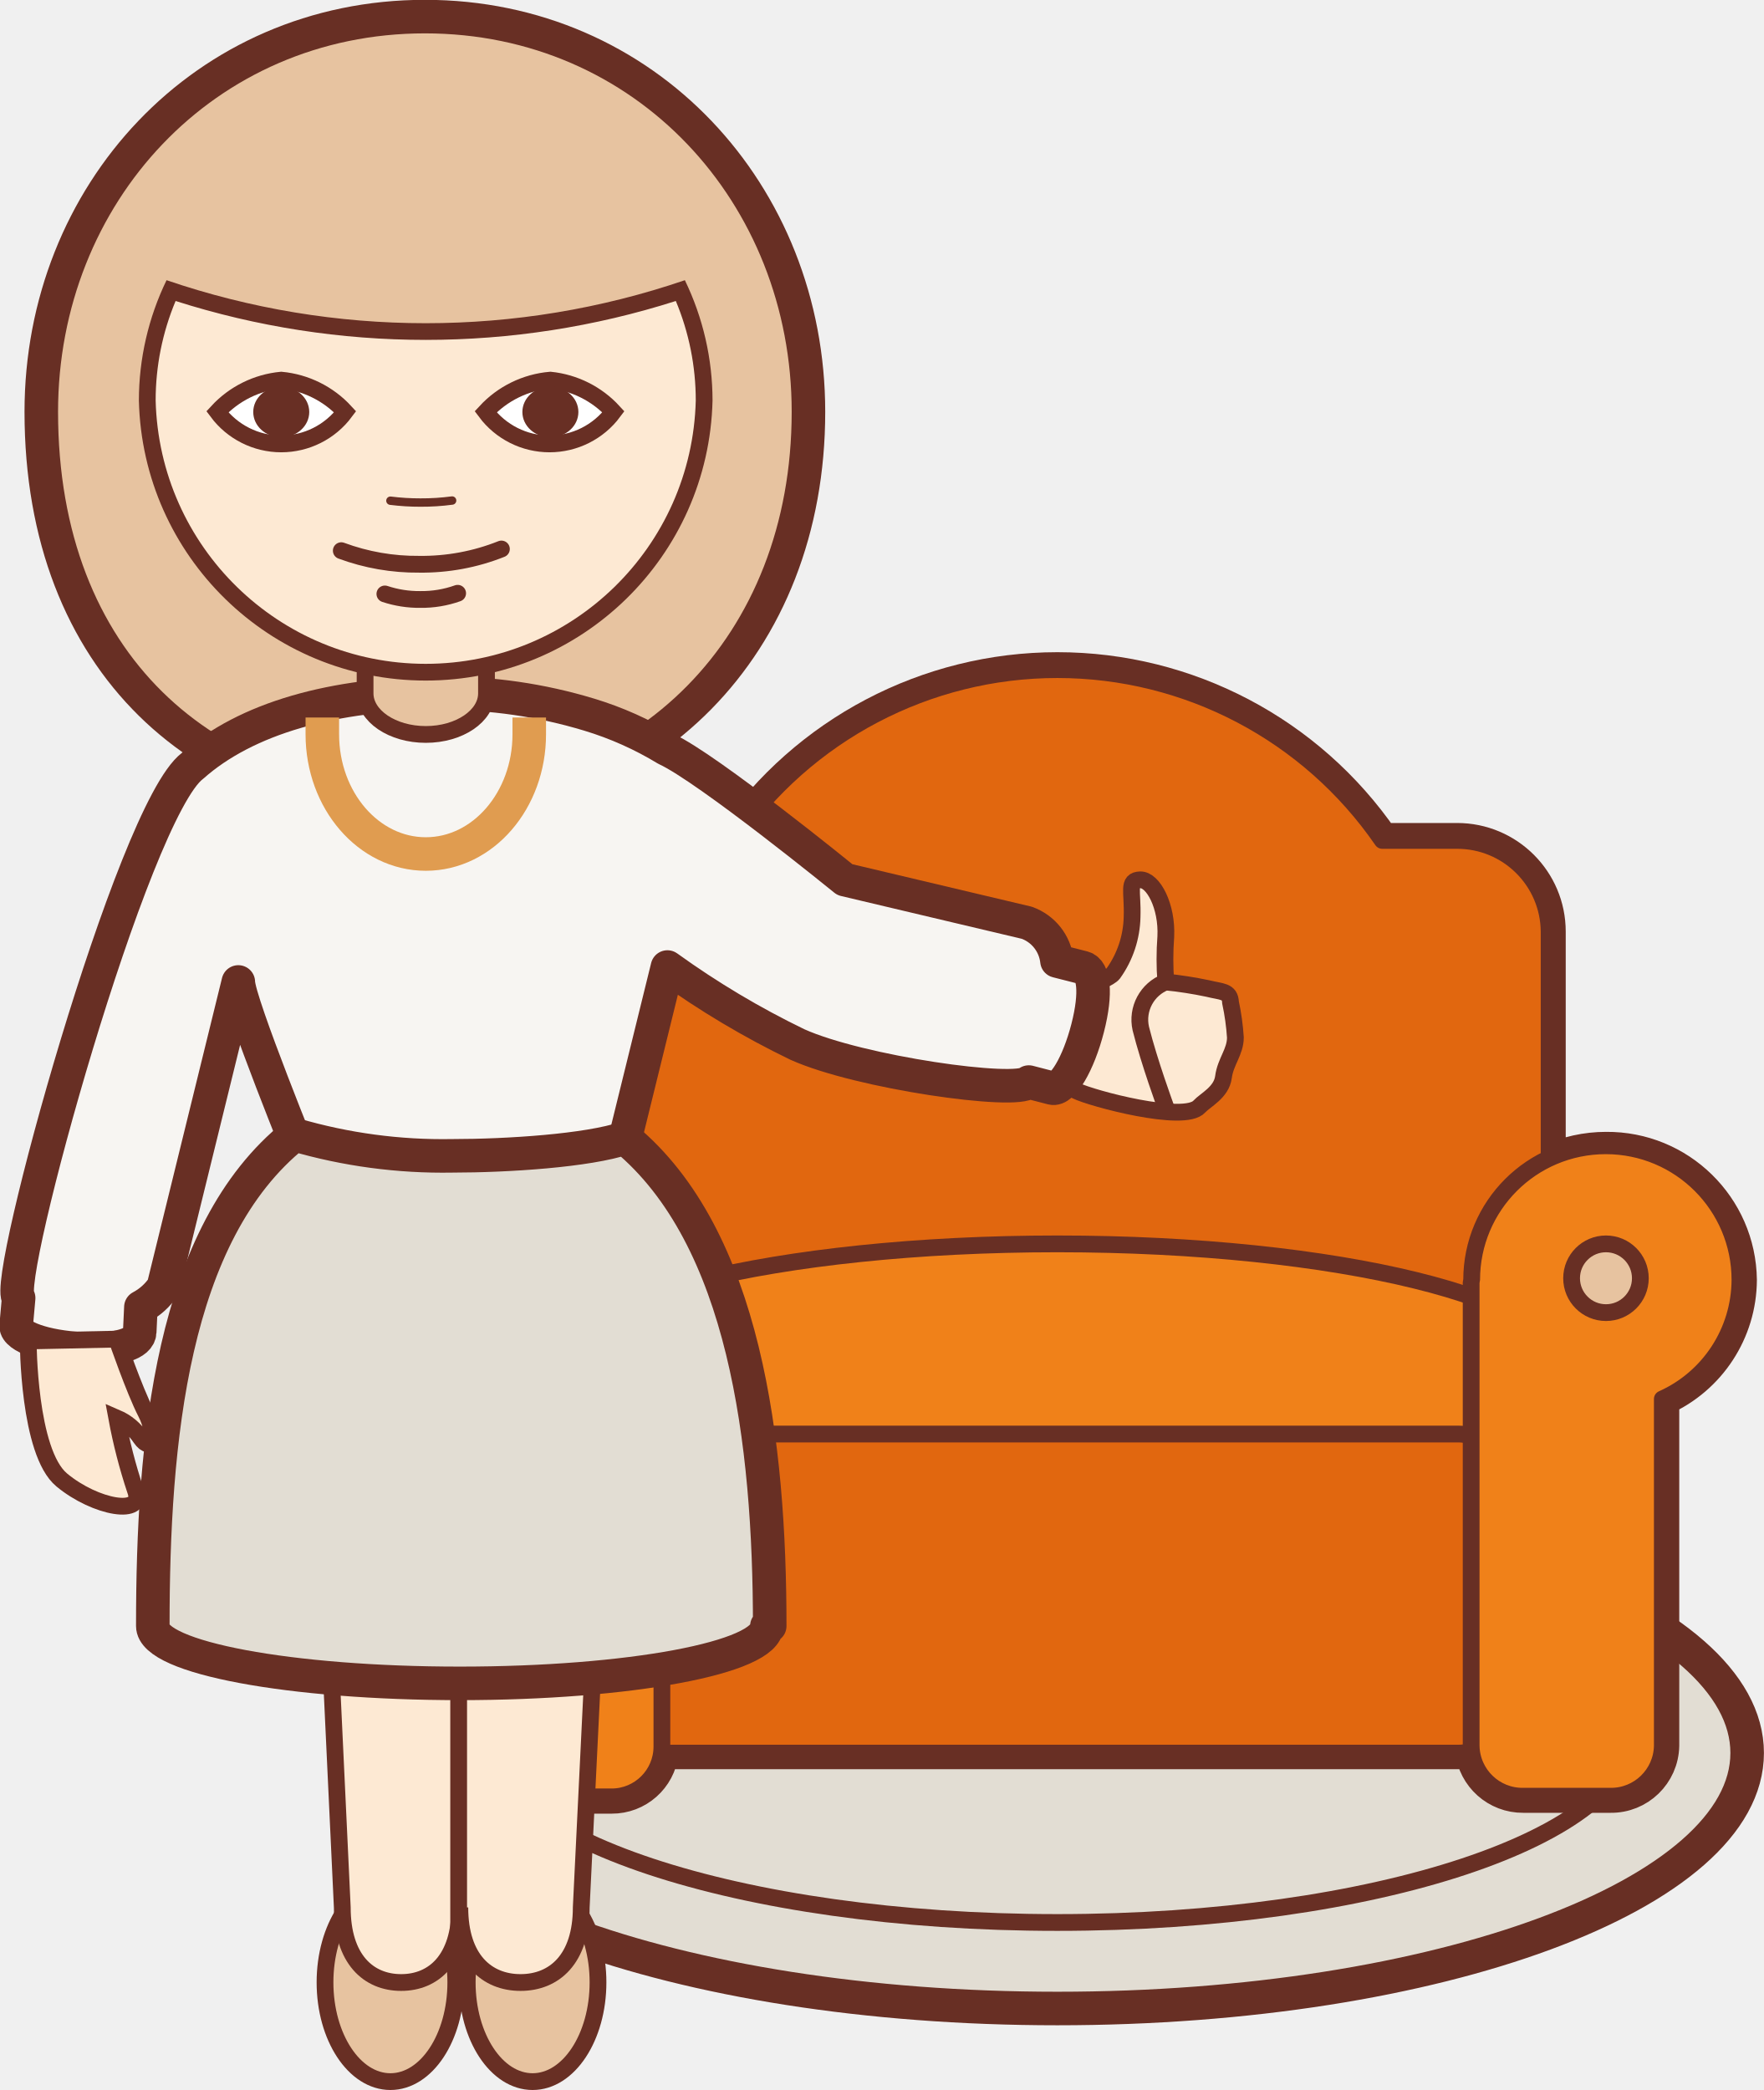
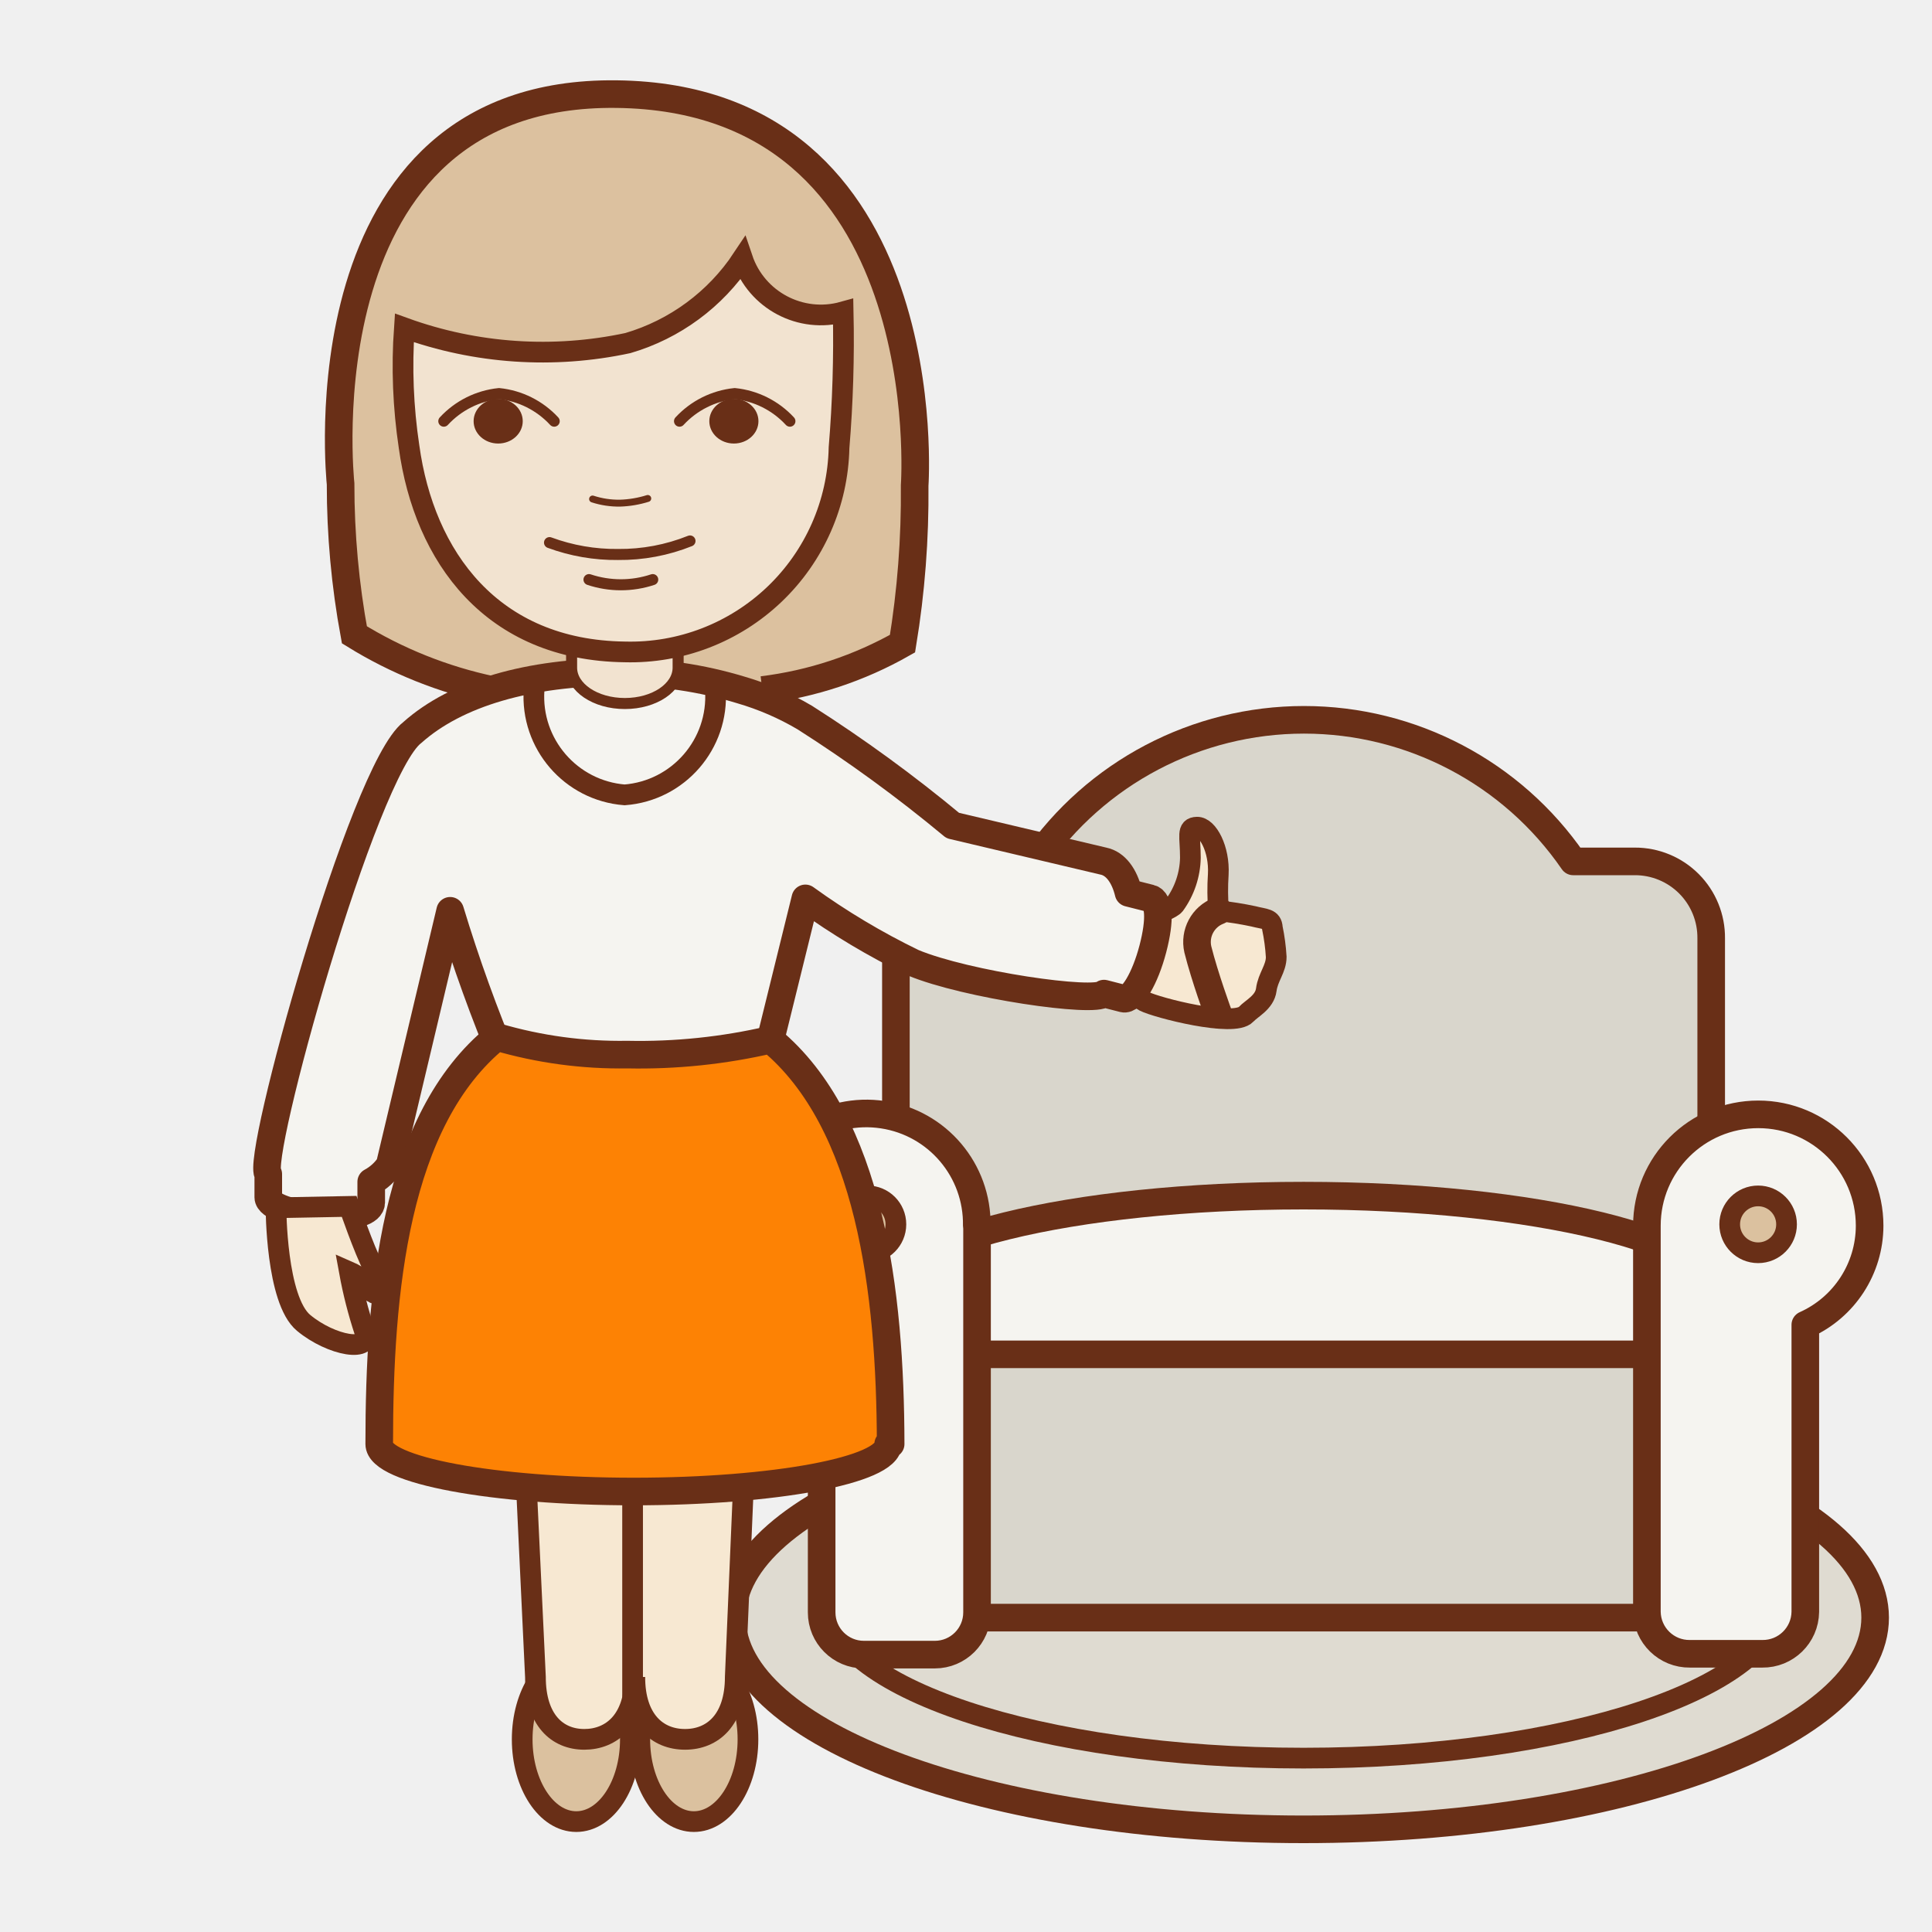
- <svg xmlns="http://www.w3.org/2000/svg" width="37.11mm" height="43.97mm" viewBox="0 0 105.19 124.64">
-   <g stroke="#682f24" stroke-linejoin="round">
-     <ellipse cx="63.05" cy="104.54" rx="41.14" ry="15.24" fill="#e2ddd3" stroke-width="2" />
-     <ellipse cx="63.05" cy="103.24" rx="34.32" ry="11.41" fill="none" />
-     <path d="M95.77 68.5a8.12 8.12 0 0 0-3.4.75V55.56a5.48 5.48 0 0 0-5.48-5.48h-4.46a23.52 23.52 0 0 0-38.75 0h-4.46a5.48 5.48 0 0 0-5.49 5.48v13.17a7.84 7.84 0 0 0-5.36 14.67v20.76a3 3 0 0 0 3 3h5.1a3 3 0 0 0 3-2.65h47.49a2.65 2.65 0 0 0 .81-.13 3.06 3.06 0 0 0 3.07 2.73h5.2a3.06 3.06 0 0 0 3.1-3V83.43a7.82 7.82 0 0 0 4.63-7.1 7.93 7.93 0 0 0-8-7.83z" fill="#ff8300" stroke-width="2" />
-     <path d="M86.89 50.12h-4.46a23.52 23.52 0 0 0-38.75 0h-4.46a5.48 5.48 0 0 0-5.49 5.44v34.3a5.49 5.49 0 0 0 5.49 5.49H86.9a5.48 5.48 0 0 0 5.48-5.49v-34.3a5.48 5.48 0 0 0-5.49-5.44z" fill="#e1670f" />
-     <ellipse cx="63.05" cy="81.6" rx="30.21" ry="7.42" fill="#f08119" />
-     <path d="M90.84 98.72c0 3.22-1.73 5.83-3.87 5.83H39.13c-2.13 0-3.87-2.61-3.87-5.83v-7.37c0-3.22 1.73-5.83 3.87-5.83h47.83c2.14 0 3.87 2.61 3.87 5.83v7.37z" fill="#e1670f" />
-     <path d="M39.53 76.34a7.85 7.85 0 1 0-11.16 7.1v20.72a3 3 0 0 0 3 3h5.1a3 3 0 0 0 3-3v-27.6-.09c0-.03.06-.1.06-.13zM87.76 76.33a8 8 0 0 1 16 0 7.82 7.82 0 0 1-4.63 7.1v20.69a3.06 3.06 0 0 1-3.1 3h-5.2a3.06 3.06 0 0 1-3.1-3V76.56v-.09c0-.03.03-.11.03-.14z" fill="#f08119" />
-     <circle cx="31.68" cy="76.23" r="2.05" fill="#e7c3a0" />
-     <circle cx="95.77" cy="76.23" r="2.05" fill="#e7c3a0" />
+ <svg xmlns="http://www.w3.org/2000/svg" width="70" height="70" viewBox="0 0 70 70">
+   <g data-name="Слой 1">
+     <path fill="none" d="M0 0h70v70H0z" />
+     <path d="M17.84 25a15.58 15.58 0 0 1-5-2 30 30 0 0 1-.5-5.47s-1.54-14.26 10-14.12c11.79.14 10.8 14.18 10.8 14.18a33.4 33.4 0 0 1-.44 5.73A13.62 13.62 0 0 1 27.62 25" fill="#dcc19f" stroke="#692f17" stroke-miterlimit="10" />
+     <ellipse cx="47.23" cy="58.61" rx="20.71" ry="7.67" fill="#dfdbd1" stroke="#692f17" stroke-linejoin="round" />
+     <ellipse cx="47.23" cy="57.96" rx="17.28" ry="5.74" fill="none" stroke="#692f17" stroke-linejoin="round" stroke-width=".75" />
+     <path d="M59.23 31.21H57a11.84 11.84 0 0 0-19.51 0h-2.26A2.76 2.76 0 0 0 32.46 34v17.22A2.76 2.76 0 0 0 35.23 54h24A2.76 2.76 0 0 0 62 51.22V34a2.76 2.76 0 0 0-2.77-2.79z" fill="#d9d6cc" stroke="#692f17" stroke-linejoin="round" />
+     <ellipse cx="47.23" cy="47.06" rx="15.21" ry="3.74" fill="#f5f4f0" stroke="#692f17" stroke-linejoin="round" />
+     <path d="M61.22 55.68c0 1.62-.87 2.93-1.95 2.93H35.18c-1.07 0-1.95-1.31-1.95-2.93V52c0-1.62.87-2.93 1.95-2.93h24.09c1.08 0 1.95 1.31 1.95 2.93z" fill="#d9d6cc" stroke="#692f17" stroke-linejoin="round" />
+     <path d="M35.39 44.41A4 4 0 1 0 29.77 48v10.42a1.53 1.53 0 0 0 1.53 1.53h2.57a1.53 1.53 0 0 0 1.53-1.53V44.5s-.01-.07-.01-.09zM59.67 44.41a4 4 0 0 1 8.07 0A3.94 3.94 0 0 1 65.41 48v10.4a1.54 1.54 0 0 1-1.56 1.52h-2.62a1.54 1.54 0 0 1-1.56-1.52V44.5v-.09z" fill="#f5f4f0" stroke="#692f17" stroke-linejoin="round" />
+     <circle cx="31.43" cy="44.36" r="1.03" fill="#dbc19f" stroke="#692f17" stroke-linejoin="round" stroke-width=".75" />
+     <circle cx="63.7" cy="44.36" r="1.03" fill="#dbc19f" stroke="#692f17" stroke-linejoin="round" stroke-width=".75" />
+     <ellipse cx="20.88" cy="63.02" rx="1.96" ry="2.98" fill="#dbc19f" stroke="#692f17" stroke-miterlimit="10" stroke-width=".75" />
+     <ellipse cx="25.14" cy="63.02" rx="1.96" ry="2.98" fill="#dbc19f" stroke="#692f17" stroke-miterlimit="10" stroke-width=".75" />
+     <path d="M44.15 33a12.18 12.18 0 0 1 1.26.2c.42.11.67.07.69.42a7.31 7.31 0 0 1 .14 1.05c0 .43-.3.73-.36 1.19s-.54.68-.73.89c-.45.48-3.24-.24-3.69-.47s-.62-1-.55-2 1.42-1.22 1.65-1.5a3 3 0 0 0 .57-1.7c0-.78-.15-1.1.24-1.11s.82.8.77 1.71a9 9 0 0 0 .01 1.32zM23 52.32h-4l.4 8.44c0 1.56.79 2.26 1.77 2.26S23 62.33 23 60.76c0 1.56.82 2.26 1.82 2.26s1.82-.7 1.82-2.26l.36-8.44z" fill="#f7e8d2" stroke="#692f17" stroke-miterlimit="10" stroke-width=".75" />
+     <path d="M41.68 32.55l-.79-.2c-.15-.62-.47-1.06-.91-1.15l-5.46-1.29A52.54 52.54 0 0 0 29.16 26a10.07 10.07 0 0 0-2.31-1 15 15 0 0 0-4.44-.65c-3.25 0-5.88.77-7.47 2.19-1.79 1.36-5.73 15.61-5.22 16v.84c0 .32.87.63 2 .68s1.72-.16 1.73-.49v-.75a1.85 1.85 0 0 0 .67-.61L16.31 33a56.41 56.41 0 0 0 2 5.54s9.6-.24 9.6-.84l1.27-5.15a26.06 26.06 0 0 0 3.9 2.33c1.92.8 6.61 1.48 6.92 1.12l.7.18c.31.08.79-.73 1.07-1.8s.23-1.75-.09-1.83z" fill="#f5f4f0" stroke="#692f17" stroke-linecap="round" stroke-linejoin="round" />
+     <path d="M10 43.76s0 3.34 1 4.17 2.51 1.11 2.21.31a16.17 16.17 0 0 1-.55-2.16 1.64 1.64 0 0 1 .72.61c.33.47.5-.09.15-.76s-.88-2.22-.88-2.22z" fill="#f7e8d2" stroke="#692f17" stroke-miterlimit="10" stroke-width=".75" />
+     <path d="M44.15 33a1.21 1.21 0 0 0-.75 1.4c.25 1 .75 2.36.75 2.36" fill="none" stroke="#692f17" stroke-linecap="round" stroke-linejoin="round" />
+     <path fill="none" stroke="#692f17" stroke-linecap="round" stroke-miterlimit="10" stroke-width=".75" d="M22.92 61.42v-7.5" />
+     <path d="M27.92 37.67a21 21 0 0 1-5.19.54 15.87 15.87 0 0 1-4.73-.64c-3.7 3-4.26 9.21-4.26 14.75 0 .95 4.13 1.72 9.22 1.72s9.22-.77 9.22-1.72h.09c-.01-5.52-.75-11.67-4.35-14.65z" fill="#fd8204" stroke="#692f17" stroke-linecap="round" stroke-linejoin="round" />
+     <path d="M20.71 23.42v.77c0 .72.86 1.3 1.93 1.3s1.93-.58 1.93-1.3v-.77" fill="#f2e3d0" stroke="#692f17" stroke-miterlimit="10" stroke-width=".4" />
+     <path d="M30.4 16.22a47.14 47.14 0 0 0 .15-4.92 3 3 0 0 1-3.65-1.93 7.52 7.52 0 0 1-4.15 3.06 14.72 14.72 0 0 1-8.1-.55 19.64 19.64 0 0 0 .17 4.3c.55 4 3 7.38 7.82 7.44a7.56 7.56 0 0 0 7.76-7.4z" fill="#f2e3d0" stroke="#692f17" stroke-miterlimit="10" stroke-width=".75" />
+     <path d="M25 19.6a6.82 6.82 0 0 1-2.61.49 6.94 6.94 0 0 1-2.48-.43M23.65 21a3.65 3.65 0 0 1-2.31 0" fill="none" stroke="#692f17" stroke-linecap="round" stroke-miterlimit="10" stroke-width=".4" />
+     <path d="M23.47 18.06a3.76 3.76 0 0 1-1 .17 3.06 3.06 0 0 1-1-.15" fill="none" stroke="#692f17" stroke-linecap="round" stroke-miterlimit="10" stroke-width=".25" />
+     <path d="M20.08 15.26a3.16 3.16 0 0 0-2-1 3.16 3.16 0 0 0-2 1" fill="none" stroke="#692f17" stroke-linecap="round" stroke-miterlimit="10" stroke-width=".4" />
+     <ellipse cx="18.05" cy="15.26" rx=".89" ry=".81" fill="#692f17" />
+     <path d="M28.62 15.26a3.16 3.16 0 0 0-2-1 3.16 3.16 0 0 0-2 1" fill="none" stroke="#692f17" stroke-linecap="round" stroke-miterlimit="10" stroke-width=".4" />
+     <ellipse cx="26.59" cy="15.26" rx=".89" ry=".81" fill="#692f17" />
+     <path d="M25.92 25a3.57 3.57 0 0 1-3.29 3.8 3.57 3.57 0 0 1-3.28-3.8" fill="none" stroke="#692f17" stroke-linecap="square" stroke-miterlimit="10" stroke-width=".75" />
  </g>
-   <ellipse cx="23.28" cy="118.22" rx="3.9" ry="5.92" fill="#e7c3a0" stroke="#682f24" stroke-miterlimit="10" />
-   <ellipse cx="31.76" cy="118.22" rx="3.9" ry="5.92" fill="#e7c3a0" stroke="#682f24" stroke-miterlimit="10" />
-   <path d="M2.46 24.56c0-13 9.74-23.57 22.88-23.57s22.87 10.57 22.87 23.57c0 14-9.74 23.57-22.87 23.57S2.46 39.56 2.46 24.56z" fill="#e7c3a0" stroke="#682f24" stroke-miterlimit="10" stroke-width="2" />
-   <path d="M69.52 58.56a24.2 24.2 0 0 1 2.5.39c.83.21 1.33.13 1.36.83a14.51 14.51 0 0 1 .29 2.09c0 .86-.59 1.44-.71 2.36s-1.07 1.36-1.44 1.76c-.89 1-6.43-.49-7.34-.94s-1.23-2-1.08-4 2.83-2.42 3.29-3a6 6 0 0 0 1.12-3.37c.05-1.54-.3-2.18.48-2.21s1.62 1.58 1.53 3.39a17.92 17.92 0 0 0 0 2.7zM27.42 96.98h-7.8l.79 16.77c0 3.1 1.57 4.48 3.51 4.48s3.5-1.38 3.5-4.48c0 3.1 1.62 4.48 3.62 4.48s3.62-1.38 3.62-4.48l.82-16.77h-8z" fill="#fde9d3" stroke="#682f24" stroke-miterlimit="10" />
-   <path d="M64.6 57.71l-1.57-.4a2.74 2.74 0 0 0-1.8-2.28l-10.85-2.57s-8.17-6.65-10.65-7.79a20 20 0 0 0-4.59-2.05 29.8 29.8 0 0 0-8.83-1.28c-6.45 0-11.67 1.52-14.84 4.34C7.91 48.37.1 76.68 1.11 77.41l-.15 1.67c0 .64 1.73 1.25 3.93 1.36s3.41-.32 3.44-1l.07-1.49a3.67 3.67 0 0 0 1.34-1.21l4.47-18.18c0 1.19 4 11 4 11s19.07-.47 19.07-1.66l2.52-10.23a51.77 51.77 0 0 0 7.75 4.62c3.71 1.67 13.1 3 13.8 2.24l1.39.36c.62.16 1.57-1.44 2.12-3.58s.36-3.44-.26-3.6z" fill="#f7f5f2" stroke="#682f24" stroke-linecap="round" stroke-linejoin="round" stroke-width="2" />
-   <path d="M21.77 38.9v2.45c0 1.35 1.62 2.45 3.62 2.45s3.62-1.1 3.62-2.45V38.9h-7.24z" fill="#e7c3a0" stroke="#682f24" stroke-miterlimit="10" />
-   <path d="M25.39 40.2A16.48 16.48 0 0 1 8.78 23.88a15.87 15.87 0 0 1 1.41-6.55 48.46 48.46 0 0 0 30.38 0 15.88 15.88 0 0 1 1.39 6.55A16.48 16.48 0 0 1 25.39 40.2z" fill="#fde9d3" />
-   <path d="M10.47 17.95a49.1 49.1 0 0 0 29.83 0 15.35 15.35 0 0 1 1.19 5.93 16.11 16.11 0 0 1-32.21 0 15.35 15.35 0 0 1 1.19-5.93m30.37-1.24a47.84 47.84 0 0 1-30.91 0 16.48 16.48 0 0 0-1.65 7.18 17.11 17.11 0 0 0 34.21 0 16.49 16.49 0 0 0-1.65-7.18z" fill="#682f24" />
-   <path d="M29.9 32.74a12.81 12.81 0 0 1-4.9.91 13 13 0 0 1-4.65-.81" fill="none" stroke="#682f24" stroke-linecap="round" stroke-miterlimit="10" />
-   <path d="M27.29 35.38a6.38 6.38 0 0 1-2.23.37 6.46 6.46 0 0 1-2.11-.33" fill="#fff" stroke="#682f24" stroke-linecap="round" stroke-miterlimit="10" />
-   <path d="M26.96 29.85a13.68 13.68 0 0 1-1.89.12 14.1 14.1 0 0 1-1.79-.11" fill="#fff" stroke="#682f24" stroke-linecap="round" stroke-miterlimit="10" stroke-width=".5" />
-   <path d="M1.68 79.97s0 6.63 2 8.29 5 2.21 4.39.61a32.12 32.12 0 0 1-1.11-4.31 3.25 3.25 0 0 1 1.43 1.2c.65.93 1-.17.31-1.51s-1.74-4.39-1.74-4.39z" fill="#fde9d3" stroke="#682f24" stroke-miterlimit="10" />
-   <path d="M69.52 58.56a2.41 2.41 0 0 0-1.49 2.78c.5 2 1.49 4.69 1.49 4.69" fill="none" stroke="#682f24" stroke-linecap="round" stroke-linejoin="round" />
-   <path fill="none" stroke="#682f24" stroke-linecap="round" stroke-miterlimit="10" d="M27.35 115.04v-14.88" />
-   <path d="M16.77 22.67a5.94 5.94 0 0 0-3.81 1.89 4.75 4.75 0 0 0 7.62 0 5.94 5.94 0 0 0-3.81-1.89z" fill="#fff" stroke="#682f24" stroke-miterlimit="10" />
-   <ellipse cx="16.77" cy="24.57" rx="1.67" ry="1.51" fill="#682f24" />
-   <g>
-     <path d="M32.82 22.67a5.94 5.94 0 0 0-3.86 1.89 4.75 4.75 0 0 0 7.62 0 5.93 5.93 0 0 0-3.76-1.89z" fill="#fff" stroke="#682f24" stroke-miterlimit="10" />
-     <ellipse cx="32.82" cy="24.57" rx="1.67" ry="1.51" fill="#682f24" />
-   </g>
-   <path d="M37.27 67.87c-2.23.75-7 1.06-10.31 1.06a31.53 31.53 0 0 1-9.39-1.26c-7.35 5.88-8.46 18.29-8.46 29.3 0 1.89 8.2 3.42 18.31 3.42s18.31-1.53 18.31-3.42h.17c0-10.95-1.48-23.18-8.63-29.1z" fill="#e2ddd3" stroke="#682f24" stroke-linecap="round" stroke-linejoin="round" stroke-width="2" />
-   <path d="M31.56 43.79c0 3.94-2.76 7.14-6.17 7.14s-6.17-3.2-6.17-7.14" fill="none" stroke="#e09c50" stroke-linecap="square" stroke-miterlimit="10" stroke-width="2" />
</svg>
